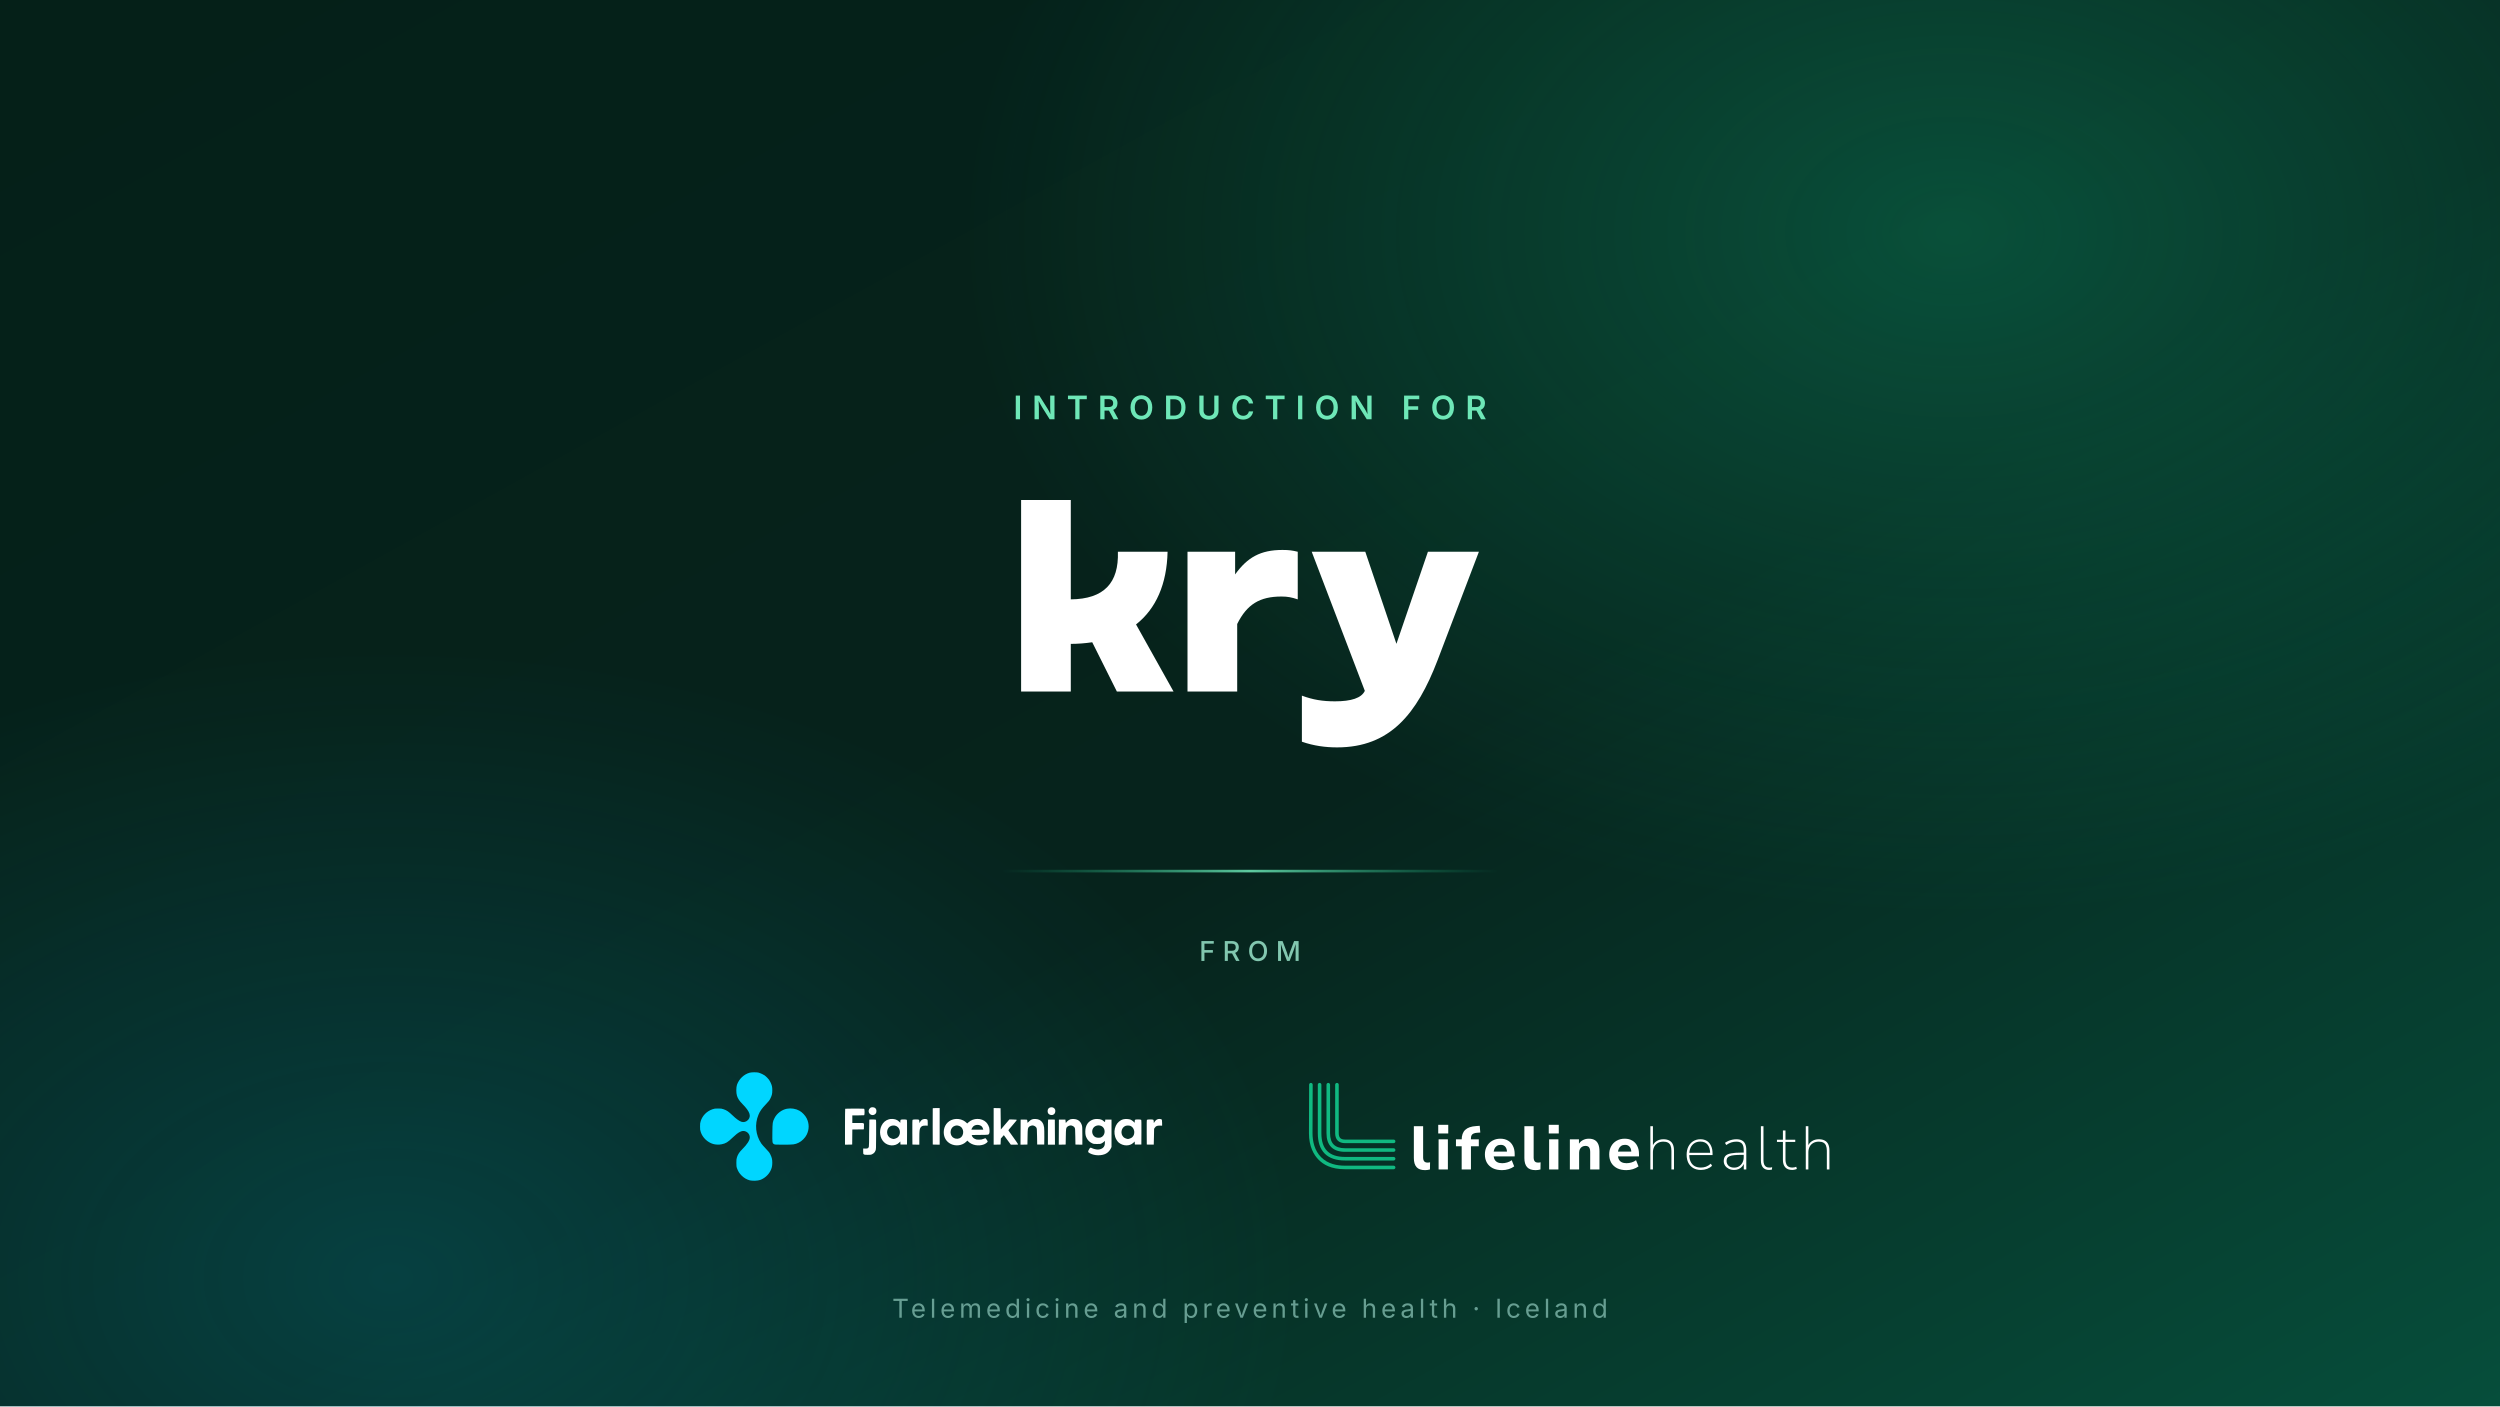
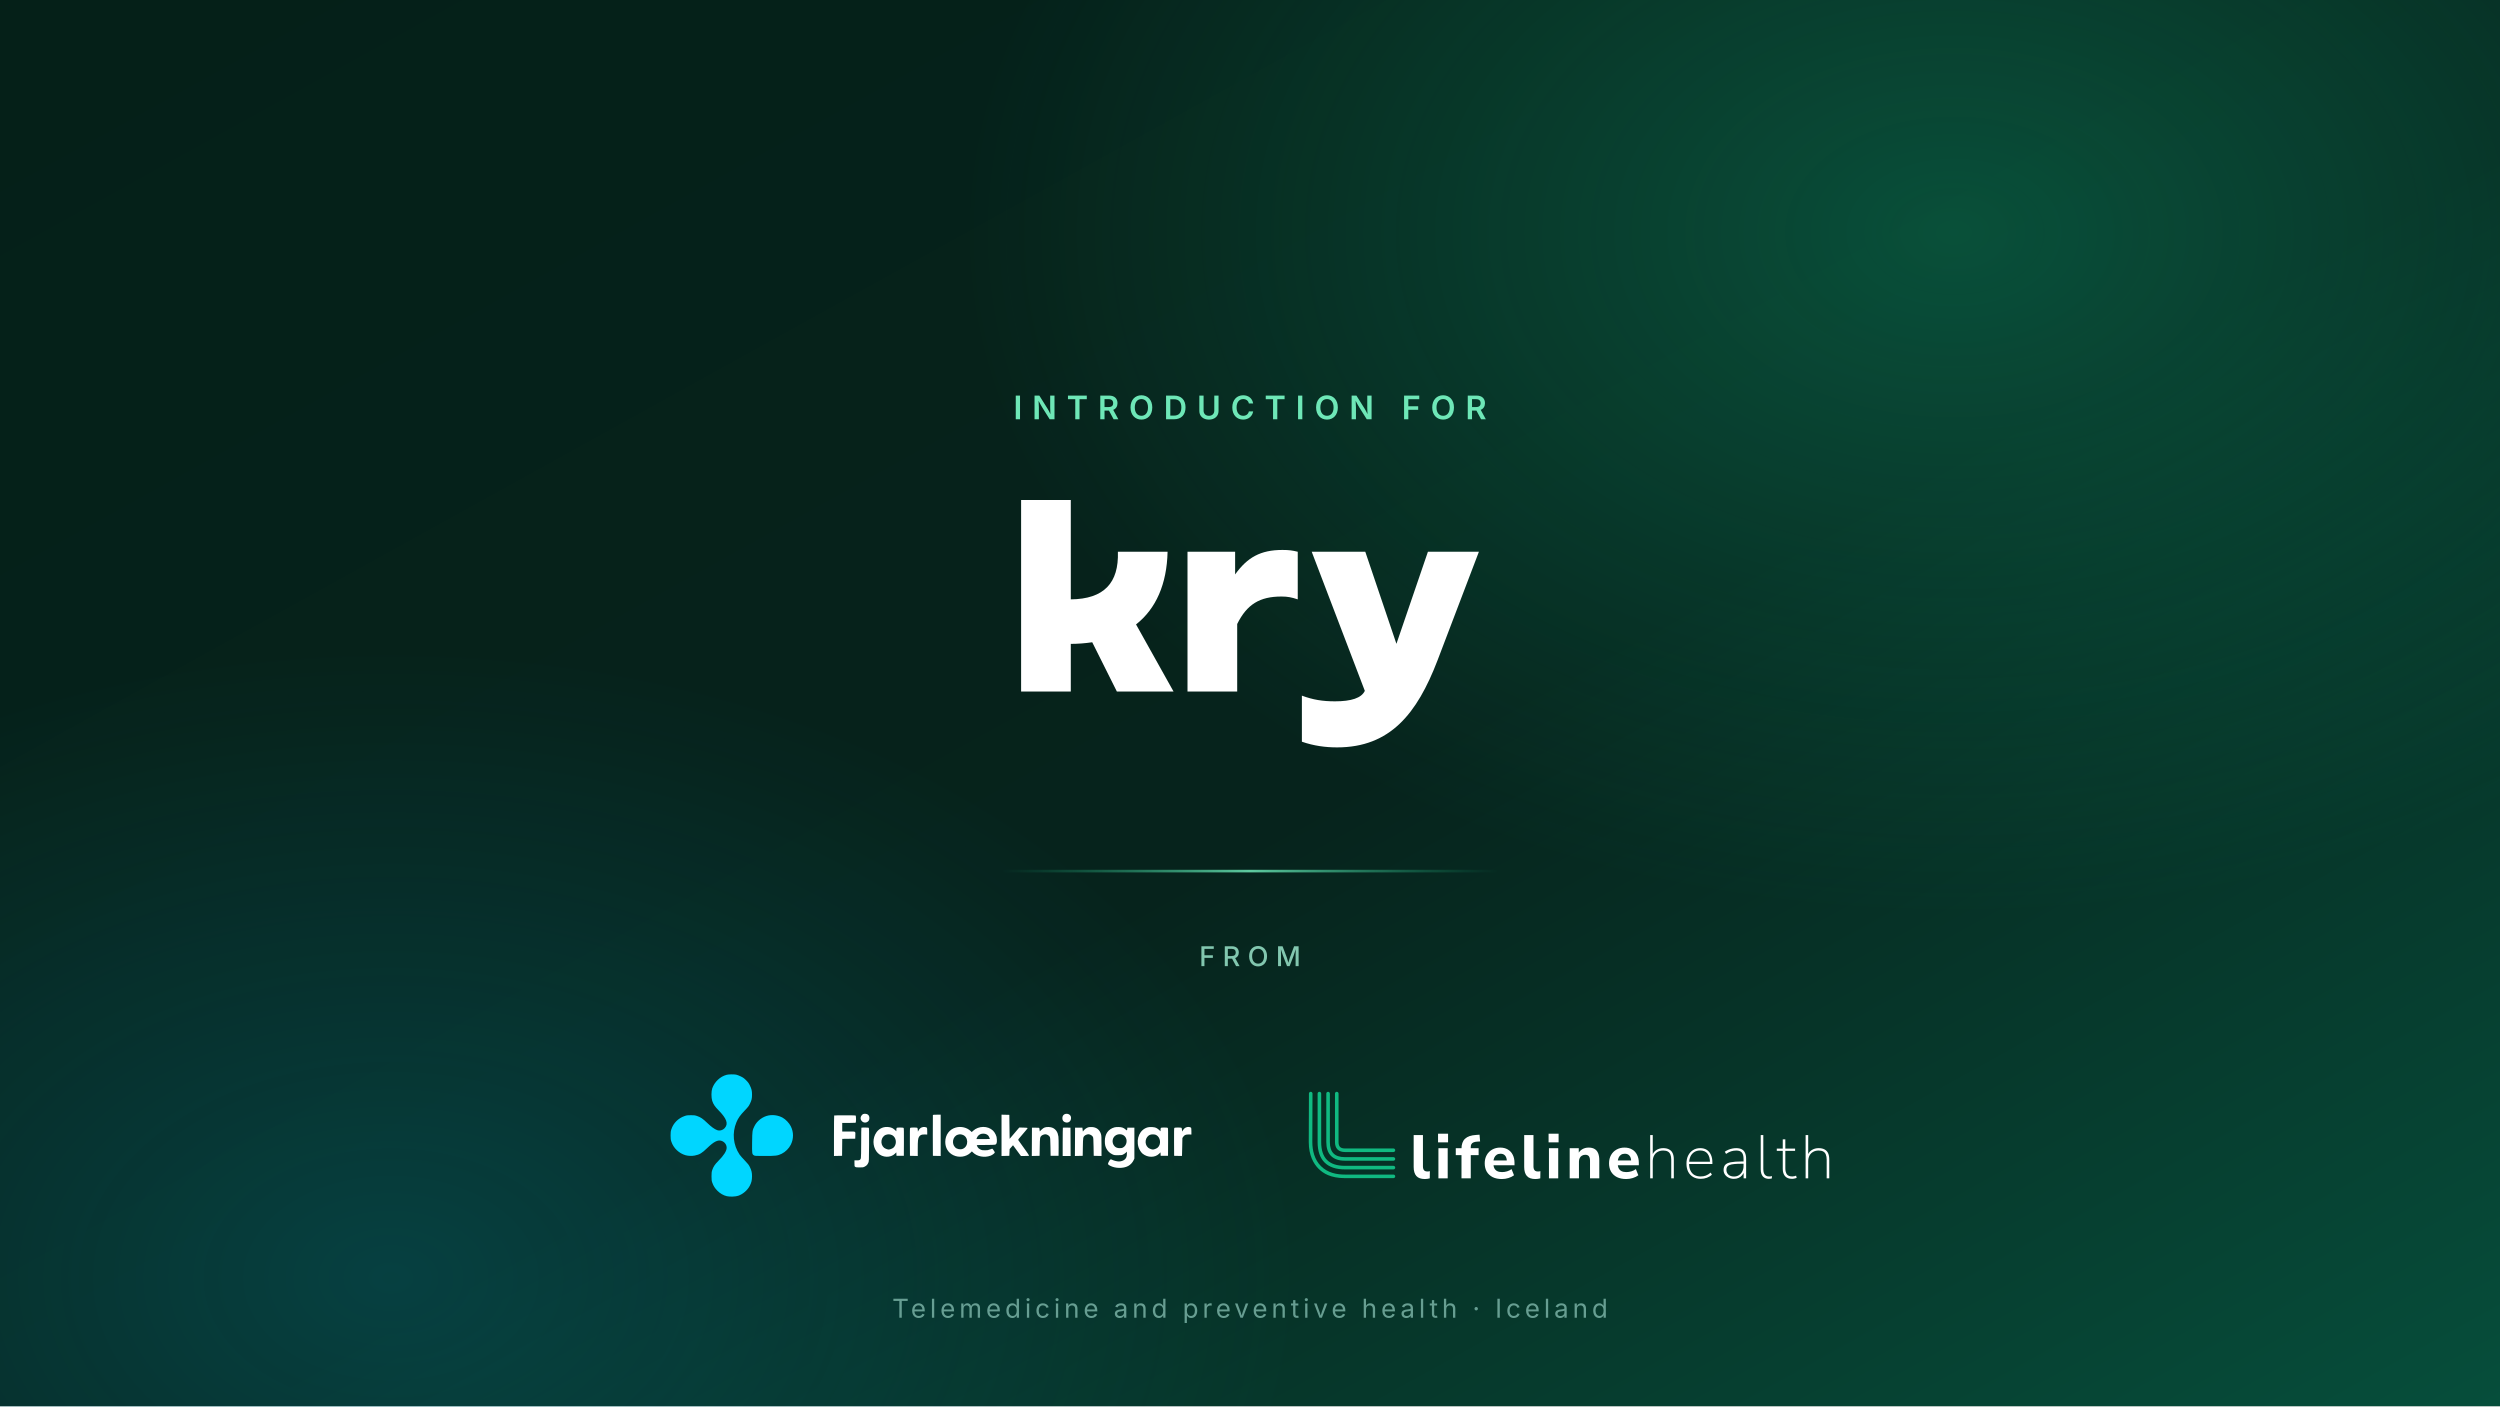
<svg xmlns="http://www.w3.org/2000/svg" viewBox="0 0 1920 1080" width="1920" height="1080" role="img" aria-label="Introduction for Kry — from Fjarlækningar and Lifeline Health">
  <defs>
    <linearGradient id="bg" x1="0" y1="0" x2="1" y2="1">
      <stop offset="0%" stop-color="#052018" />
      <stop offset="55%" stop-color="#06231c" />
      <stop offset="100%" stop-color="#064e3b" />
    </linearGradient>
    <radialGradient id="glowA" cx="50%" cy="50%" r="50%">
      <stop offset="0%" stop-color="#10B981" stop-opacity=".30" />
      <stop offset="100%" stop-color="#10B981" stop-opacity="0" />
    </radialGradient>
    <radialGradient id="glowB" cx="50%" cy="50%" r="50%">
      <stop offset="0%" stop-color="#06B6D4" stop-opacity=".20" />
      <stop offset="100%" stop-color="#06B6D4" stop-opacity="0" />
    </radialGradient>
    <linearGradient id="rule" x1="0" y1="0" x2="1" y2="0">
      <stop offset="0%" stop-color="#10B981" stop-opacity="0" />
      <stop offset="50%" stop-color="#6ee7b7" stop-opacity=".85" />
      <stop offset="100%" stop-color="#10B981" stop-opacity="0" />
    </linearGradient>
  </defs>
  <rect width="1920" height="1080" fill="url(#bg)" />
  <ellipse cx="1500" cy="180" rx="760" ry="520" fill="url(#glowA)" />
  <ellipse cx="300" cy="980" rx="700" ry="480" fill="url(#glowB)" />
  <text x="960" y="322" text-anchor="middle" font-family="Inter, system-ui, -apple-system, 'Segoe UI', Helvetica, Arial, sans-serif" font-size="25" font-weight="600" letter-spacing="7.5" fill="#6ee7b7">INTRODUCTION FOR</text>
-   <svg x="784.2" y="384" width="351.6" height="190" viewBox="0 0 1769 956">
+   <svg x="784.2" y="384" width="351.6" height="190" viewBox="0.0 0.0 1769.0 956.0">
    <defs>
      <style>.kry-fill{fill:#ffffff;}</style>
    </defs>
    <path class="kry-fill" d="M827,287.57V200H643V740H835V479.17C872.69,403.1,922.15,373,1006,373c24,0,39,3,63,11V200c-20-5-34-7-59-7C924.67,193,874.35,222,827,287.57Z" />
    <path class="kry-fill" d="M566,200H374c4,120.75-53.81,182.71-182,184V0H0V740H192V556a567.46,567.46,0,0,0,82.84-6.3L370,740H589L444.12,480.83C521.58,420.16,563.23,324.48,566,200Z" />
    <path class="kry-fill" d="M1572,200,1450.32,555.81,1330,200H1123l205.21,537.55c-13,27.74-52.64,40.45-115.21,40.45-48,0-85-6-128-22V934c46,16,91,22,136,22,205,0,309-130,388-336l160-420Z" />
  </svg>
  <rect x="770" y="668" width="380" height="2" fill="url(#rule)" />
-   <text x="960" y="738" text-anchor="middle" font-family="Inter, system-ui, -apple-system, 'Segoe UI', Helvetica, Arial, sans-serif" font-size="21" font-weight="500" letter-spacing="5.6" fill="#8fd8bf" opacity=".9">FROM</text>
-   <svg x="515.0" y="796.2" width="400" height="137.5" viewBox="0 0 1920 660">
+   <text x="960" y="742" text-anchor="middle" font-family="Inter, system-ui, -apple-system, 'Segoe UI', Helvetica, Arial, sans-serif" font-size="21" font-weight="500" letter-spacing="5.6" fill="#8fd8bf" opacity=".9">FROM</text>
+   <svg x="515.0" y="825.1" width="400" height="93.9" viewBox="108.6 131.1 1703.4 399.8">
    <g id="mark" fill="#00d6ff" fill-rule="evenodd">
      <path d="M 292 132.563 C 270.902 138.054, 252.410 155.483, 244.852 177 C 241.554 186.389, 241.485 207.296, 244.718 217.500 C 248.198 228.484, 253.469 236.394, 265.356 248.471 C 292.193 275.735, 298.160 292.498, 285.970 306.382 C 279.565 313.676, 269.451 316.582, 261.031 313.546 C 252.433 310.445, 241.736 302.699, 228.600 290.060 C 214.075 276.085, 207.366 271.490, 195.490 267.386 C 188.425 264.944, 186.053 264.625, 175 264.625 C 163.947 264.625, 161.575 264.944, 154.510 267.386 C 133.735 274.565, 117.977 290.249, 111.322 310.369 C 108.981 317.450, 108.633 320.115, 108.633 331 C 108.633 341.915, 108.978 344.542, 111.349 351.715 C 118.088 372.098, 135.975 389.226, 157 395.427 C 165.917 398.057, 178.309 398.524, 187.858 396.589 C 203.662 393.387, 210.922 389.002, 228.500 372.042 C 250.161 351.142, 263.172 344.571, 275.067 348.522 C 285.319 351.927, 292 360.899, 292 371.262 C 292 381.700, 282.691 396.347, 264.516 414.507 C 253.481 425.533, 248.186 433.555, 244.718 444.500 C 242.876 450.314, 242.504 453.788, 242.522 465 C 242.541 477.075, 242.824 479.274, 245.201 485.835 C 249.075 496.525, 253.541 503.483, 262 512.003 C 270.665 520.731, 281.596 527.002, 292.624 529.573 C 302.566 531.891, 321.229 531.160, 330 528.109 C 345.510 522.715, 360.110 510.049, 367.753 495.358 C 373.093 485.094, 374.967 477.089, 374.985 464.460 C 375.003 452.353, 373.353 445.303, 367.886 434.137 C 364.419 427.056, 361.844 423.761, 351.084 412.637 C 344.095 405.412, 336.554 396.800, 334.324 393.500 C 313.250 362.301, 309.361 322.819, 323.918 287.851 C 329.463 274.532, 336.277 264.835, 350.568 249.929 C 362.518 237.465, 364.475 234.918, 368.411 226.715 C 373.710 215.670, 375 209.949, 375 197.500 C 375 184.994, 373.711 179.336, 368.280 168 C 364.500 160.109, 362.355 157.126, 355.615 150.385 C 348.874 143.645, 345.891 141.500, 338 137.720 C 332.775 135.216, 326.115 132.681, 323.201 132.084 C 315.845 130.579, 298.606 130.844, 292 132.563 M 429.015 265.467 C 410.049 269.069, 391.545 283.008, 383.124 300.034 C 375.937 314.567, 375.791 315.549, 375.271 353.049 C 374.751 390.519, 374.981 392.189, 381.190 395.974 C 384.326 397.887, 386.168 397.993, 416.292 397.996 C 452.897 398.001, 458.459 397.282, 472 390.798 C 483.951 385.075, 495.915 373.139, 501.868 361 C 511.405 341.551, 511.404 320.441, 501.865 301 C 496.739 290.552, 485.079 278.292, 475 272.751 C 461.383 265.264, 444.315 262.560, 429.015 265.467" />
    </g>
    <g id="wordmark" fill="#ffffff" fill-rule="evenodd">
      <path d="M 738.418 260.969 C 735.265 262.245, 731.158 267.643, 730.443 271.451 C 729.485 276.560, 730.809 280.742, 734.578 284.511 C 740.472 290.405, 749.558 290.202, 755.457 284.044 C 757.699 281.704, 758.430 279.865, 758.776 275.686 C 759.313 269.212, 757.361 264.800, 752.701 261.960 C 749.351 259.917, 742.238 259.424, 738.418 260.969 M 1396.299 261.960 C 1392.130 264.501, 1390 268.769, 1390 274.582 C 1390 281.030, 1392.875 285.405, 1398.531 287.565 C 1409.074 291.591, 1418.328 285.202, 1418.368 273.868 C 1418.387 268.483, 1416.306 264.767, 1411.696 261.956 C 1407.508 259.402, 1400.490 259.404, 1396.299 261.960 M 966.460 264.250 C 966.197 264.938, 966.098 295.200, 966.241 331.500 L 966.500 397.500 979.250 397.780 L 992 398.060 992 330.530 L 992 263 979.469 263 C 970.365 263, 966.807 263.342, 966.460 264.250 M 1191 330.500 L 1191 398.060 1203.750 397.780 L 1216.500 397.500 1217 386.419 L 1217.500 375.338 1223.013 369.101 L 1228.527 362.863 1241.464 380.431 L 1254.401 398 1267.700 398 C 1278.874 398, 1281 397.760, 1281 396.495 C 1281 395.668, 1273.418 384.530, 1264.151 371.745 C 1254.884 358.960, 1246.722 347.561, 1246.013 346.414 C 1244.823 344.488, 1245.967 342.912, 1260.876 325.956 C 1269.759 315.851, 1276.872 307.115, 1276.682 306.542 C 1276.471 305.906, 1271.019 305.392, 1262.685 305.222 L 1249.034 304.944 1233.267 323.443 L 1217.500 341.943 1217 302.721 L 1216.500 263.500 1203.750 263.220 L 1191 262.940 1191 330.500 M 643.667 265.667 C 643.300 266.033, 643 295.971, 643 332.196 L 643 398.058 656.250 397.779 L 669.500 397.500 669.766 369.770 L 670.032 342.040 691.266 341.770 L 712.500 341.500 712.793 332 C 713.269 316.573, 715.493 318, 690.981 318 L 670 318 670 304 L 670 290 690.918 290 C 702.423 290, 712.548 289.727, 713.418 289.393 C 715.768 288.491, 715.768 266.509, 713.418 265.607 C 711.254 264.777, 644.500 264.834, 643.667 265.667 M 804.892 304.449 C 792.840 307.773, 783.185 316.160, 777.471 328.270 C 767.969 348.406, 771.773 373.812, 786.488 388.504 C 801.862 403.852, 828.319 404.734, 842.676 390.376 L 846.905 386.148 847.202 391.824 L 847.500 397.500 859.500 397.500 L 871.500 397.500 871.760 352.615 C 871.948 320.307, 871.703 307.347, 870.888 306.365 C 869.394 304.565, 849.976 304.424, 848.200 306.200 C 847.540 306.860, 847 309.605, 847 312.300 L 847 317.201 841.445 312.123 C 837.268 308.306, 834.264 306.544, 829.339 305.023 C 821.900 302.725, 811.988 302.493, 804.892 304.449 M 930.007 304.593 C 925.440 306.573, 922.303 309.575, 919.653 314.500 L 917.500 318.500 917.190 313.030 C 917.020 310.022, 916.402 306.984, 915.818 306.280 C 914.272 304.417, 893.667 304.491, 892.112 306.365 C 891.297 307.347, 891.052 320.307, 891.240 352.615 L 891.500 397.500 904.250 397.780 L 917 398.060 917.006 374.280 C 917.012 347.704, 917.830 340.366, 921.385 334.995 C 925.113 329.361, 929.891 327.462, 939.750 327.694 L 948 327.888 947.985 317.694 C 947.976 312.087, 947.630 306.966, 947.214 306.313 C 945.101 302.989, 935.840 302.063, 930.007 304.593 M 1041.919 304.833 C 1020.795 310.348, 1007 328.981, 1007 352 C 1007 371.507, 1016.497 387.248, 1033.186 395.401 C 1051.870 404.528, 1075.321 401.229, 1089.463 387.484 L 1094.072 383.005 1097.592 386.526 C 1111.127 400.060, 1135.302 404.471, 1155.181 397.033 C 1161.139 394.804, 1169 388.734, 1169 386.362 C 1169 384.544, 1161.857 374.091, 1160.578 374.038 C 1160.072 374.017, 1156.697 375.221, 1153.078 376.713 C 1147.542 378.996, 1144.995 379.431, 1137 379.463 C 1128.521 379.496, 1126.872 379.191, 1121.650 376.628 C 1117.279 374.481, 1115.068 372.599, 1112.900 369.182 C 1111.305 366.667, 1110 364.022, 1110 363.304 C 1110 362.262, 1115.812 362, 1138.935 362 C 1154.939 362, 1168.995 361.572, 1170.387 361.043 C 1174.851 359.346, 1176.315 354.811, 1175.769 344.373 C 1175.352 336.400, 1174.791 334.093, 1171.677 327.536 C 1169.389 322.717, 1166.295 318.211, 1163.221 315.219 C 1146.405 298.849, 1116.390 298.958, 1098.310 315.455 L 1093.500 319.844 1090 316.485 C 1077.932 304.901, 1059.122 300.342, 1041.919 304.833 M 1332.500 304.715 C 1329.183 305.858, 1325.573 308.308, 1321.777 311.992 L 1316.054 317.545 1315.464 313.023 C 1315.139 310.535, 1314.783 307.825, 1314.673 307 C 1314.507 305.761, 1312.385 305.500, 1302.486 305.500 L 1290.500 305.500 1290.240 351.780 L 1289.980 398.060 1302.740 397.780 L 1315.500 397.500 1316 368.500 C 1316.532 337.639, 1316.752 336.249, 1321.831 331.653 C 1324.388 329.339, 1330.557 327.101, 1334.538 327.044 C 1339.132 326.978, 1346.159 330.988, 1348.477 335 C 1350.347 338.236, 1350.538 340.727, 1351 368 L 1351.500 397.500 1364.500 397.500 L 1377.500 397.500 1377.790 370 C 1377.951 354.782, 1377.616 338.967, 1377.040 334.589 C 1375.199 320.591, 1368.963 311.026, 1358.458 306.083 C 1351.765 302.934, 1339.539 302.290, 1332.500 304.715 M 1474.293 304.384 C 1469.141 306.073, 1462.641 310.743, 1459.486 315.020 L 1457.130 318.212 1456.579 314.856 C 1456.276 313.010, 1455.909 310.150, 1455.764 308.500 L 1455.500 305.500 1443.500 305.500 L 1431.500 305.500 1431.240 351.780 L 1430.980 398.060 1443.740 397.780 L 1456.500 397.500 1457 368.500 C 1457.529 337.790, 1457.771 336.232, 1462.684 331.786 C 1465.448 329.284, 1471.449 327, 1475.256 327 C 1480.148 327, 1487.120 330.922, 1489.477 335 C 1491.347 338.236, 1491.538 340.727, 1492 368 L 1492.500 397.500 1505.250 397.780 L 1518 398.060 1518 365.119 C 1518 335.536, 1517.806 331.554, 1516.095 326.058 C 1511.694 311.917, 1501.472 304.073, 1486.539 303.378 C 1481.427 303.140, 1476.968 303.506, 1474.293 304.384 M 1560.251 304.482 C 1540.145 310.139, 1528.936 326.042, 1528.880 348.994 C 1528.852 360.579, 1530.126 366.580, 1534.258 374.333 C 1538.480 382.255, 1544.643 388.207, 1552.761 392.203 C 1559.255 395.400, 1559.837 395.500, 1571.979 395.500 C 1583.657 395.500, 1584.845 395.318, 1589.628 392.795 C 1592.449 391.307, 1596.161 388.685, 1597.878 386.968 L 1601 383.846 1600.978 391.173 C 1600.952 399.939, 1598.912 405.114, 1593.671 409.716 C 1589.495 413.383, 1581.709 416.007, 1575.068 415.985 C 1569.185 415.966, 1559.023 413.563, 1554.008 411.004 C 1547.712 407.792, 1546.601 408.233, 1542.496 415.573 C 1537.754 424.052, 1538.158 425.740, 1545.918 429.875 C 1563.133 439.051, 1588.952 439.473, 1605.144 430.843 C 1612.407 426.971, 1619.318 419.690, 1622.820 412.218 L 1625.500 406.500 1625.500 356 L 1625.500 305.500 1614 305.500 L 1602.500 305.500 1602.211 309 C 1601.692 315.300, 1601.285 315.490, 1596.863 311.495 C 1590.544 305.786, 1584.961 303.752, 1574.513 303.351 C 1568.610 303.124, 1563.688 303.515, 1560.251 304.482 M 1669.500 304.322 C 1643.891 310.876, 1630.137 340.400, 1639.104 369.572 C 1641.458 377.231, 1647.493 386.639, 1652.696 390.760 C 1669.175 403.811, 1692.723 403.932, 1705.965 391.034 L 1710.907 386.221 1711.203 391.860 L 1711.500 397.500 1723.500 397.500 L 1735.500 397.500 1735.760 352.615 C 1735.948 320.307, 1735.703 307.347, 1734.888 306.365 C 1733.394 304.565, 1713.976 304.424, 1712.200 306.200 C 1711.540 306.860, 1711 309.622, 1711 312.337 L 1711 317.274 1706.009 312.605 C 1703.264 310.037, 1698.876 307.002, 1696.259 305.860 C 1690.328 303.271, 1676.674 302.487, 1669.500 304.322 M 1792.962 305.250 C 1789.915 306.787, 1787.390 309.192, 1785 312.837 L 1781.500 318.174 1781.190 312.867 C 1781.020 309.949, 1780.402 306.984, 1779.818 306.280 C 1778.272 304.417, 1757.667 304.491, 1756.112 306.365 C 1755.297 307.347, 1755.052 320.307, 1755.240 352.615 L 1755.500 397.500 1768.250 397.780 C 1775.263 397.934, 1781.089 397.934, 1781.198 397.780 C 1781.307 397.626, 1781.645 384.416, 1781.948 368.424 L 1782.500 339.347 1785.161 335.330 C 1789.114 329.362, 1793.746 327.459, 1803.750 327.694 L 1812 327.888 1811.985 317.694 C 1811.976 312.087, 1811.639 307.005, 1811.235 306.400 C 1808.607 302.465, 1799.608 301.898, 1792.962 305.250 M 732.667 305.667 C 732.300 306.033, 731.997 327.746, 731.994 353.917 C 731.991 382.555, 731.591 402.933, 730.989 405.100 C 729.287 411.227, 726.939 412.524, 717.885 412.338 L 710 412.175 710 422.065 C 710 431.714, 710.066 431.997, 712.709 433.727 C 714.907 435.165, 717.596 435.500, 726.959 435.500 C 737.520 435.499, 738.925 435.274, 743.500 432.849 C 749.711 429.556, 752.265 426.858, 755.201 420.488 C 757.498 415.505, 757.500 415.450, 757.791 361.084 C 758.024 317.474, 757.825 306.506, 756.791 305.850 C 755.250 304.872, 733.625 304.708, 732.667 305.667 M 1391.696 305.637 C 1391.313 306.020, 1391 326.958, 1391 352.167 L 1391 398 1404.010 398 L 1417.020 398 1416.760 351.750 L 1416.500 305.500 1404.446 305.221 C 1397.816 305.067, 1392.079 305.255, 1391.696 305.637 M 1121.500 326.896 C 1119.300 327.914, 1116.286 330.042, 1114.803 331.624 C 1112.168 334.434, 1108.476 341.809, 1109.295 342.628 C 1109.521 342.855, 1119.406 342.918, 1131.261 342.770 L 1152.815 342.500 1151.459 338.558 C 1149.484 332.813, 1146.948 329.789, 1141.980 327.250 C 1136.378 324.388, 1127.258 324.230, 1121.500 326.896 M 813.129 328.703 C 796.749 334.491, 792.865 358.894, 806.427 370.802 C 809.685 373.662, 818.071 377, 822 377 C 825.872 377, 834.293 373.682, 837.446 370.913 C 847.882 361.751, 848.094 342.993, 837.872 333.293 C 831.598 327.338, 822.018 325.561, 813.129 328.703 M 1047.707 328.612 C 1031.418 333.619, 1026.716 357.913, 1039.658 370.197 C 1045.738 375.967, 1056.628 377.853, 1064.611 374.518 C 1084.357 366.270, 1083.159 334.579, 1062.873 328.555 C 1056.553 326.678, 1053.969 326.688, 1047.707 328.612 M 1566.129 329.623 C 1553.090 336.121, 1550.150 354.604, 1560.367 365.847 C 1564.435 370.324, 1569.929 372.438, 1577.578 372.470 C 1583.717 372.496, 1585.311 372.101, 1589.578 369.495 C 1601.055 362.488, 1603.672 344.529, 1594.704 334.316 C 1587.962 326.637, 1576.048 324.680, 1566.129 329.623 M 1677.301 328.584 C 1660.784 334.675, 1656.843 358.875, 1670.427 370.802 C 1673.685 373.662, 1682.071 377, 1686 377 C 1689.976 377, 1698.334 373.646, 1701.681 370.707 C 1714.003 359.888, 1711.155 336.820, 1696.566 329.276 C 1692.295 327.067, 1682.381 326.711, 1677.301 328.584" />
    </g>
  </svg>
-   <svg x="1005.0" y="831.4" width="400" height="67.3" viewBox="0 0 7293 1227">
+   <svg x="1005.0" y="838.5" width="400" height="67.0" viewBox="5.0 5.0 7287.9 1221.5">
    <path d="M1631.26 1226.46C1576.79 1226.46 1536.95 1212.41 1511.72 1184.32C1486.49 1155.65 1473.88 1113.23 1473.88 1057.04V610.7H1603.74V1051.88C1603.74 1066.21 1606.03 1078.83 1610.62 1089.72C1615.21 1100.04 1621.8 1107.78 1630.4 1112.94C1639.57 1118.1 1651.04 1120.68 1664.8 1120.68C1670.53 1120.68 1676.55 1120.39 1682.86 1119.82C1689.17 1119.25 1695.19 1118.1 1700.92 1116.38L1699.2 1217C1688.31 1219.87 1677.13 1222.16 1665.66 1223.88C1654.77 1225.6 1643.3 1226.46 1631.26 1226.46Z" fill="white" />
    <path d="M1815.31 713.04V591.78H1955.49V713.04H1815.31ZM1820.47 1217V794.74H1950.33V1217H1820.47Z" fill="white" />
    <path d="M2143.46 1217V891.92H2063.48V794.74H2181.3L2143.46 829.14V802.48C2143.46 739.987 2160.09 693.26 2193.34 662.3C2226.6 630.767 2278.48 612.994 2349 608.98L2396.3 605.54L2404.04 700.14L2363.62 702.72C2341.26 703.867 2323.49 707.594 2310.3 713.9C2297.12 719.634 2287.66 727.947 2281.92 738.84C2276.19 749.16 2273.32 762.92 2273.32 780.12V809.36L2256.98 794.74H2383.4V891.92H2273.32V1217H2143.46Z" fill="white" />
    <path d="M2708.59 1226.46C2658.71 1226.46 2615.71 1217.57 2579.59 1199.8C2544.04 1181.45 2516.52 1155.94 2497.03 1123.26C2478.11 1090.01 2468.65 1051.02 2468.65 1006.3C2468.65 962.727 2477.82 924.6 2496.17 891.92C2514.51 858.667 2540.03 832.867 2572.71 814.52C2605.96 795.6 2643.51 786.14 2685.37 786.14C2726.65 786.14 2762.19 795.027 2792.01 812.8C2821.82 830 2844.75 854.654 2860.81 886.76C2877.43 918.867 2885.75 956.994 2885.75 1001.14V1033.82H2575.29V966.74H2792.01L2778.25 978.78C2778.25 943.807 2770.51 917.434 2755.03 899.66C2740.12 881.314 2718.62 872.14 2690.53 872.14C2669.31 872.14 2651.25 877.014 2636.35 886.76C2621.44 896.507 2609.97 910.554 2601.95 928.9C2593.92 947.247 2589.91 969.32 2589.91 995.12V1002C2589.91 1031.24 2594.21 1055.32 2602.81 1074.24C2611.98 1092.59 2625.45 1106.35 2643.23 1115.52C2661.57 1124.69 2684.22 1129.28 2711.17 1129.28C2734.1 1129.28 2757.32 1125.84 2780.83 1118.96C2804.33 1112.08 2825.55 1101.47 2844.47 1087.14L2878.87 1174C2857.65 1190.05 2831.57 1202.95 2800.61 1212.7C2770.22 1221.87 2739.55 1226.46 2708.59 1226.46Z" fill="white" />
    <path d="M3178.86 1226.46C3124.39 1226.46 3084.54 1212.41 3059.32 1184.32C3034.09 1155.65 3021.48 1113.23 3021.48 1057.04V610.7H3151.34V1051.88C3151.34 1066.21 3153.63 1078.83 3158.22 1089.72C3162.8 1100.04 3169.4 1107.78 3178 1112.94C3187.17 1118.1 3198.64 1120.68 3212.4 1120.68C3218.13 1120.68 3224.15 1120.39 3230.46 1119.82C3236.76 1119.25 3242.78 1118.1 3248.52 1116.38L3246.8 1217C3235.9 1219.87 3224.72 1222.16 3213.26 1223.88C3202.36 1225.6 3190.9 1226.46 3178.86 1226.46Z" fill="white" />
    <path d="M3362.9 713.04V591.78H3503.08V713.04H3362.9ZM3368.06 1217V794.74H3497.92V1217H3368.06Z" fill="white" />
    <path d="M3658.38 1217V794.74H3785.66V873.86H3776.2C3789.39 845.767 3808.88 824.267 3834.68 809.36C3861.05 793.88 3890.87 786.14 3924.12 786.14C3957.95 786.14 3985.75 792.734 4007.54 805.92C4029.33 818.534 4045.67 838.027 4056.56 864.4C4067.45 890.2 4072.9 923.167 4072.9 963.3V1217H3943.04V969.32C3943.04 949.827 3940.46 934.06 3935.3 922.02C3930.71 909.407 3923.55 900.52 3913.8 895.36C3904.63 889.627 3892.87 886.76 3878.54 886.76C3860.19 886.76 3844.14 890.774 3830.38 898.8C3817.19 906.254 3806.87 917.147 3799.42 931.48C3791.97 945.814 3788.24 962.44 3788.24 981.36V1217H3658.38Z" fill="white" />
    <path d="M4449.35 1226.46C4399.47 1226.46 4356.47 1217.57 4320.35 1199.8C4284.8 1181.45 4257.28 1155.94 4237.79 1123.26C4218.87 1090.01 4209.41 1051.02 4209.41 1006.3C4209.41 962.727 4218.58 924.6 4236.93 891.92C4255.27 858.667 4280.79 832.867 4313.47 814.52C4346.72 795.6 4384.27 786.14 4426.13 786.14C4467.41 786.14 4502.95 795.027 4532.77 812.8C4562.58 830 4585.51 854.654 4601.57 886.76C4618.19 918.867 4626.51 956.994 4626.51 1001.14V1033.82H4316.05V966.74H4532.77L4519.01 978.78C4519.01 943.807 4511.27 917.434 4495.79 899.66C4480.88 881.314 4459.38 872.14 4431.29 872.14C4410.07 872.14 4392.01 877.014 4377.11 886.76C4362.2 896.507 4350.73 910.554 4342.71 928.9C4334.68 947.247 4330.67 969.32 4330.67 995.12V1002C4330.67 1031.24 4334.97 1055.32 4343.57 1074.24C4352.74 1092.59 4366.21 1106.35 4383.99 1115.52C4402.33 1124.69 4424.98 1129.28 4451.93 1129.28C4474.86 1129.28 4498.08 1125.84 4521.59 1118.96C4545.09 1112.08 4566.31 1101.47 4585.23 1087.14L4619.63 1174C4598.41 1190.05 4572.33 1202.95 4541.37 1212.7C4510.98 1221.87 4480.31 1226.46 4449.35 1226.46Z" fill="white" />
    <path d="M4785.46 1217V610.7H4821.58V902.24H4811.26C4822.73 866.12 4842.51 839.174 4870.6 821.4C4898.69 803.054 4931.09 793.88 4967.78 793.88C5001.03 793.88 5028.55 799.9 5050.34 811.94C5072.7 823.407 5089.33 840.894 5100.22 864.4C5111.11 887.907 5116.56 917.147 5116.56 952.12V1217H5080.44V955.56C5080.44 926.32 5076.43 902.24 5068.4 883.32C5060.95 864.4 5048.91 850.354 5032.28 841.18C5015.65 832.007 4994.15 827.42 4967.78 827.42C4938.54 827.42 4912.74 833.727 4890.38 846.34C4868.59 858.38 4851.68 875.867 4839.64 898.8C4827.6 921.16 4821.58 947.534 4821.58 977.92V1217H4785.46Z" fill="white" />
    <path d="M5493.87 1223.88C5452.59 1223.88 5417.04 1215.28 5387.23 1198.08C5357.42 1180.88 5334.2 1156.51 5317.57 1124.98C5301.52 1092.87 5293.49 1054.75 5293.49 1010.6C5293.49 967.027 5301.52 929.187 5317.57 897.08C5334.2 864.4 5356.84 839.174 5385.51 821.4C5414.75 803.054 5448.29 793.88 5486.13 793.88C5522.25 793.88 5552.92 801.907 5578.15 817.96C5603.38 834.014 5622.58 856.947 5635.77 886.76C5649.53 916 5656.41 951.547 5656.41 993.4V1015.76H5316.71V983.94H5637.49L5622.87 994.26C5622.87 942.087 5611.4 901.094 5588.47 871.28C5565.54 841.467 5531.14 826.56 5485.27 826.56C5452.02 826.56 5423.64 834.587 5400.13 850.64C5377.2 866.12 5359.71 887.334 5347.67 914.28C5336.2 941.227 5330.47 971.9 5330.47 1006.3V1010.6C5330.47 1048.44 5336.78 1080.83 5349.39 1107.78C5362 1134.73 5380.35 1155.37 5404.43 1169.7C5429.08 1183.46 5458.32 1190.34 5492.15 1190.34C5517.95 1190.34 5542.03 1186.33 5564.39 1178.3C5587.32 1169.7 5609.97 1155.65 5632.33 1136.16L5649.53 1165.4C5631.76 1183.17 5608.82 1197.51 5580.73 1208.4C5552.64 1218.72 5523.68 1223.88 5493.87 1223.88Z" fill="white" />
    <path d="M5956.93 1223.88C5929.98 1223.88 5905.61 1218.43 5883.83 1207.54C5862.04 1196.65 5844.84 1182.03 5832.23 1163.68C5819.61 1144.76 5813.31 1123.83 5813.31 1100.9C5813.31 1069.94 5820.76 1045.86 5835.67 1028.66C5851.15 1010.89 5877.23 998.56 5913.93 991.68C5951.19 984.227 6002.22 980.5 6067.01 980.5H6102.27V1012.32H6068.73C6026.3 1012.32 5991.04 1013.75 5962.95 1016.62C5934.85 1018.91 5912.78 1023.5 5896.73 1030.38C5880.67 1036.69 5869.21 1045.29 5862.33 1056.18C5856.02 1067.07 5852.87 1080.83 5852.87 1097.46C5852.87 1124.98 5862.33 1147.63 5881.25 1165.4C5900.74 1182.6 5926.83 1191.2 5959.51 1191.2C5985.88 1191.2 6008.81 1184.89 6028.31 1172.28C6048.37 1159.09 6064.14 1141.61 6075.61 1119.82C6087.07 1097.46 6092.81 1072.23 6092.81 1044.14V946.1C6092.81 904.82 6084.78 874.72 6068.73 855.8C6052.67 836.88 6026.87 827.42 5991.33 827.42C5965.53 827.42 5941.16 831.147 5918.23 838.6C5895.87 846.054 5872.36 858.094 5847.71 874.72L5830.51 843.76C5845.41 833.44 5861.47 824.554 5878.67 817.1C5896.44 809.647 5914.79 803.914 5933.71 799.9C5952.63 795.887 5971.26 793.88 5989.61 793.88C6021.14 793.88 6047.23 799.327 6067.87 810.22C6088.51 821.114 6103.7 837.74 6113.45 860.1C6123.77 882.46 6128.93 911.127 6128.93 946.1V1217H6093.67V1112.94H6103.13C6097.39 1135.87 6087.65 1155.65 6073.89 1172.28C6060.13 1188.91 6043.21 1201.81 6023.15 1210.98C6003.65 1219.58 5981.58 1223.88 5956.93 1223.88Z" fill="white" />
    <path d="M6446.84 1223.88C6410.72 1223.88 6382.63 1212.41 6362.56 1189.48C6343.07 1165.97 6333.32 1133.29 6333.32 1091.44V610.7H6369.44V1085.42C6369.44 1108.35 6372.31 1127.85 6378.04 1143.9C6384.35 1159.38 6393.52 1171.13 6405.56 1179.16C6417.6 1186.61 6432.51 1190.34 6450.28 1190.34C6457.74 1190.34 6464.62 1190.05 6470.92 1189.48C6477.8 1188.33 6484.4 1186.9 6490.7 1185.18L6488.12 1218.72C6480.67 1220.44 6473.5 1221.59 6466.62 1222.16C6459.74 1223.31 6453.15 1223.88 6446.84 1223.88Z" fill="white" />
    <path d="M6772.36 1223.88C6728.79 1223.88 6696.11 1211.55 6674.32 1186.9C6652.53 1162.25 6641.64 1127.56 6641.64 1082.84V831.72H6558.22V800.76H6641.64V670.9H6677.76V800.76H6814.5V831.72H6677.76V1075.1C6677.76 1112.37 6685.21 1141.03 6700.12 1161.1C6715.03 1180.59 6739.97 1190.34 6774.94 1190.34C6785.26 1190.34 6795.01 1189.19 6804.18 1186.9C6813.93 1184.03 6821.95 1181.45 6828.26 1179.16L6836.86 1209.26C6831.7 1212.7 6822.53 1215.85 6809.34 1218.72C6796.15 1222.16 6783.83 1223.88 6772.36 1223.88Z" fill="white" />
    <path d="M6961.83 1217V610.7H6997.95V902.24H6987.63C6999.1 866.12 7018.88 839.174 7046.97 821.4C7075.06 803.054 7107.46 793.88 7144.15 793.88C7177.4 793.88 7204.92 799.9 7226.71 811.94C7249.07 823.407 7265.7 840.894 7276.59 864.4C7287.48 887.907 7292.93 917.147 7292.93 952.12V1217H7256.81V955.56C7256.81 926.32 7252.8 902.24 7244.77 883.32C7237.32 864.4 7225.28 850.354 7208.65 841.18C7192.02 832.007 7170.52 827.42 7144.15 827.42C7114.91 827.42 7089.11 833.727 7066.75 846.34C7044.96 858.38 7028.05 875.867 7016.01 898.8C7003.97 921.16 6997.95 947.534 6997.95 977.92V1217H6961.83Z" fill="white" />
    <path d="M129.033 709.112V30.019C129.033 16.201 140.235 5 154.052 5C167.87 5 179.072 16.201 179.072 30.019V709.112C179.072 824.395 207.873 906.263 261.096 959.486C314.319 1012.71 396.187 1041.51 511.47 1041.51H1190.56C1204.38 1041.51 1215.58 1052.71 1215.58 1066.53C1215.58 1080.35 1204.38 1091.55 1190.56 1091.55H511.47C388.474 1091.55 291.634 1060.78 225.717 994.865C159.801 928.948 129.033 832.108 129.033 709.112Z" fill="#10B981" />
    <path d="M250.555 709.112V30.019C250.555 16.201 261.757 5 275.574 5C289.392 5 300.594 16.201 300.594 30.019V709.112C300.594 783.888 319.269 835.375 352.238 868.345C385.207 901.314 436.695 919.989 511.47 919.989H1190.56C1204.38 919.989 1215.58 931.19 1215.58 945.008C1215.58 958.825 1204.38 970.027 1190.56 970.027H511.47C428.981 970.027 362.522 949.386 316.859 903.723C271.196 858.061 250.555 791.601 250.555 709.112Z" fill="#10B981" />
    <path d="M372.077 709.112V30.019C372.077 16.201 383.279 5 397.096 5C410.914 5 422.115 16.201 422.115 30.019V709.112C422.115 743.38 430.664 764.488 443.379 777.203C456.094 789.919 477.202 798.467 511.47 798.467H1190.56C1204.38 798.467 1215.58 809.668 1215.58 823.486C1215.58 837.304 1204.38 848.505 1190.56 848.505H511.47C469.489 848.505 433.409 837.991 408 812.582C382.591 787.173 372.077 751.093 372.077 709.112Z" fill="#10B981" />
    <path d="M5 708.93L7.423 30.019C7.423 16.201 18.615 5 32.421 5C46.228 5 57.42 16.201 57.42 30.019L54.997 708.93C54.997 824.212 83.835 953.619 175.44 1045.22C270.543 1140.33 396.341 1163.94 511.529 1163.94H1190.58C1204.39 1163.94 1215.58 1175.15 1215.58 1188.96C1215.58 1202.78 1204.39 1213.98 1190.58 1213.98H511.529C310.722 1213.98 205.952 1146.52 140.09 1080.6C74.228 1014.69 5 898.226 5 708.93Z" fill="#10B981" />
  </svg>
  <text x="960" y="1012" text-anchor="middle" font-family="Inter, system-ui, -apple-system, 'Segoe UI', Helvetica, Arial, sans-serif" font-size="20" letter-spacing="3" fill="#7fb8ab" opacity=".8">Telemedicine and preventive health · Iceland</text>
</svg>
